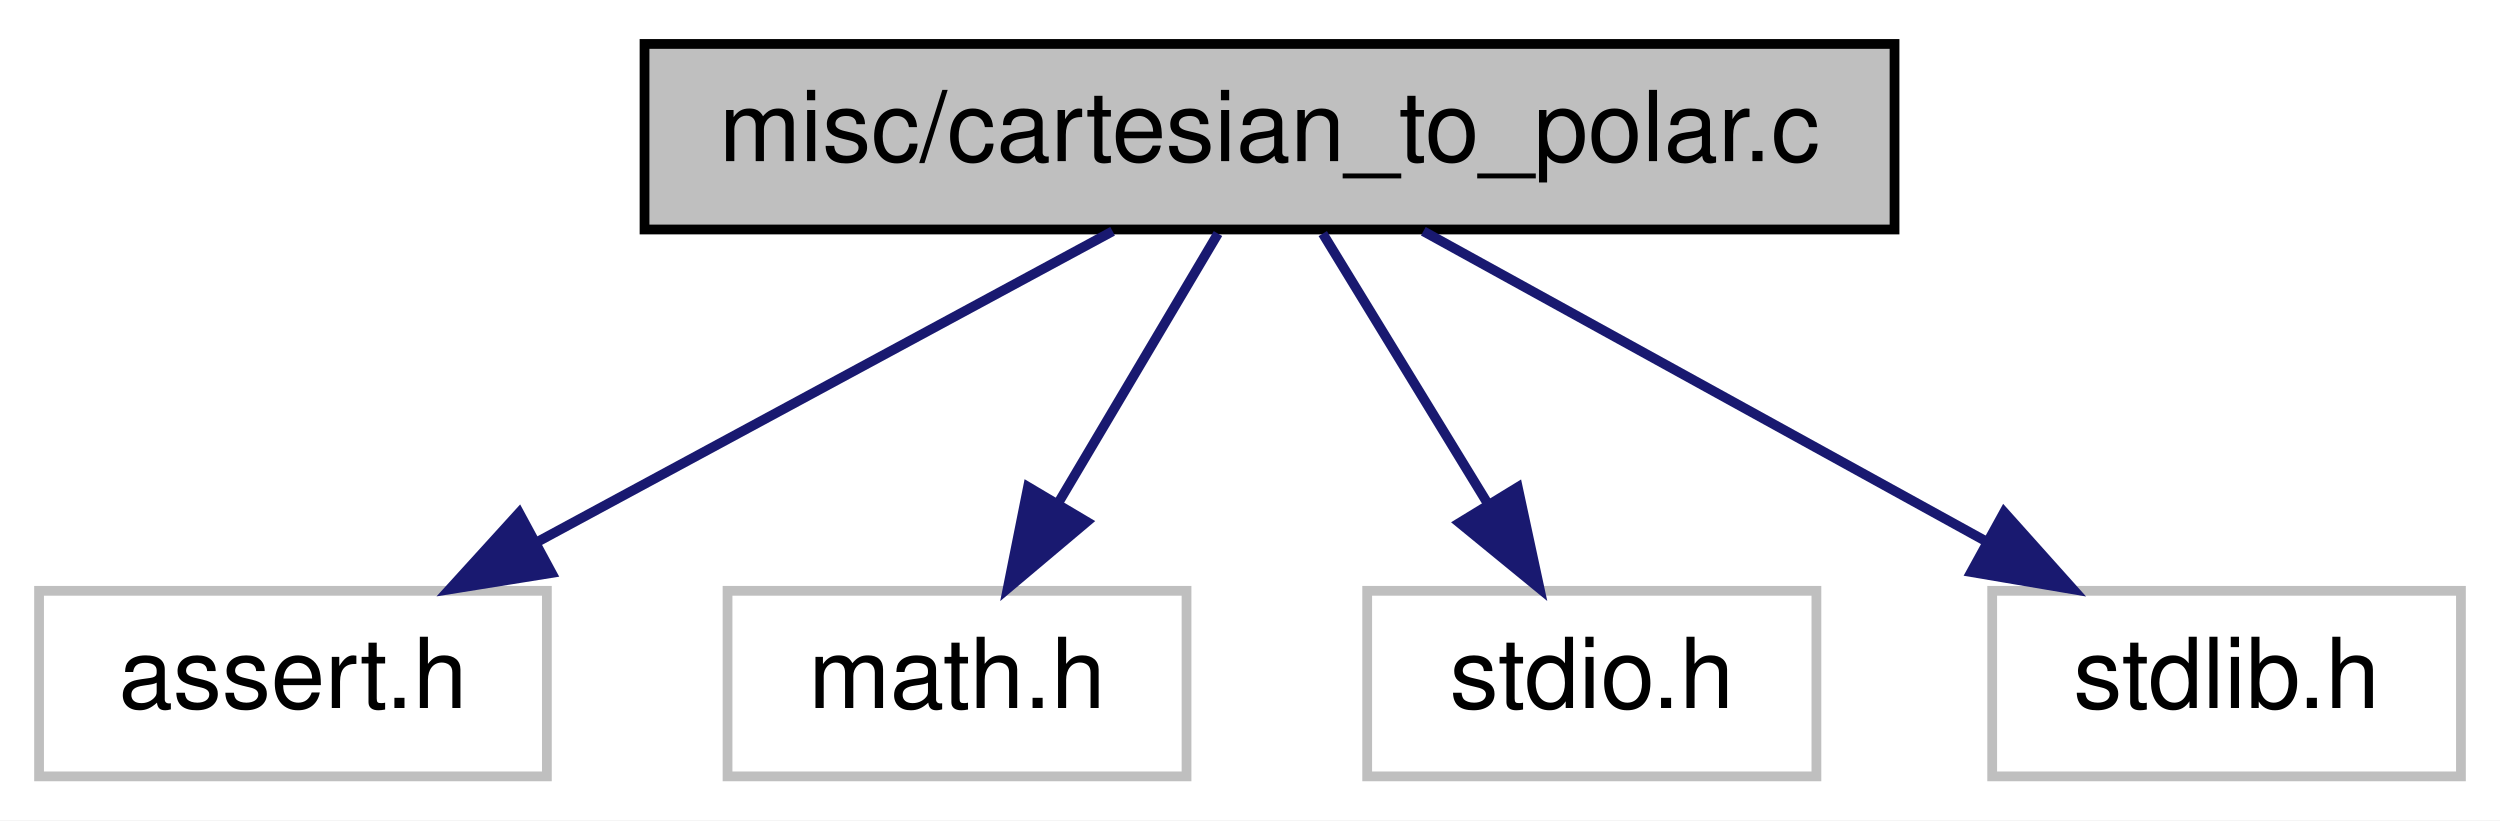
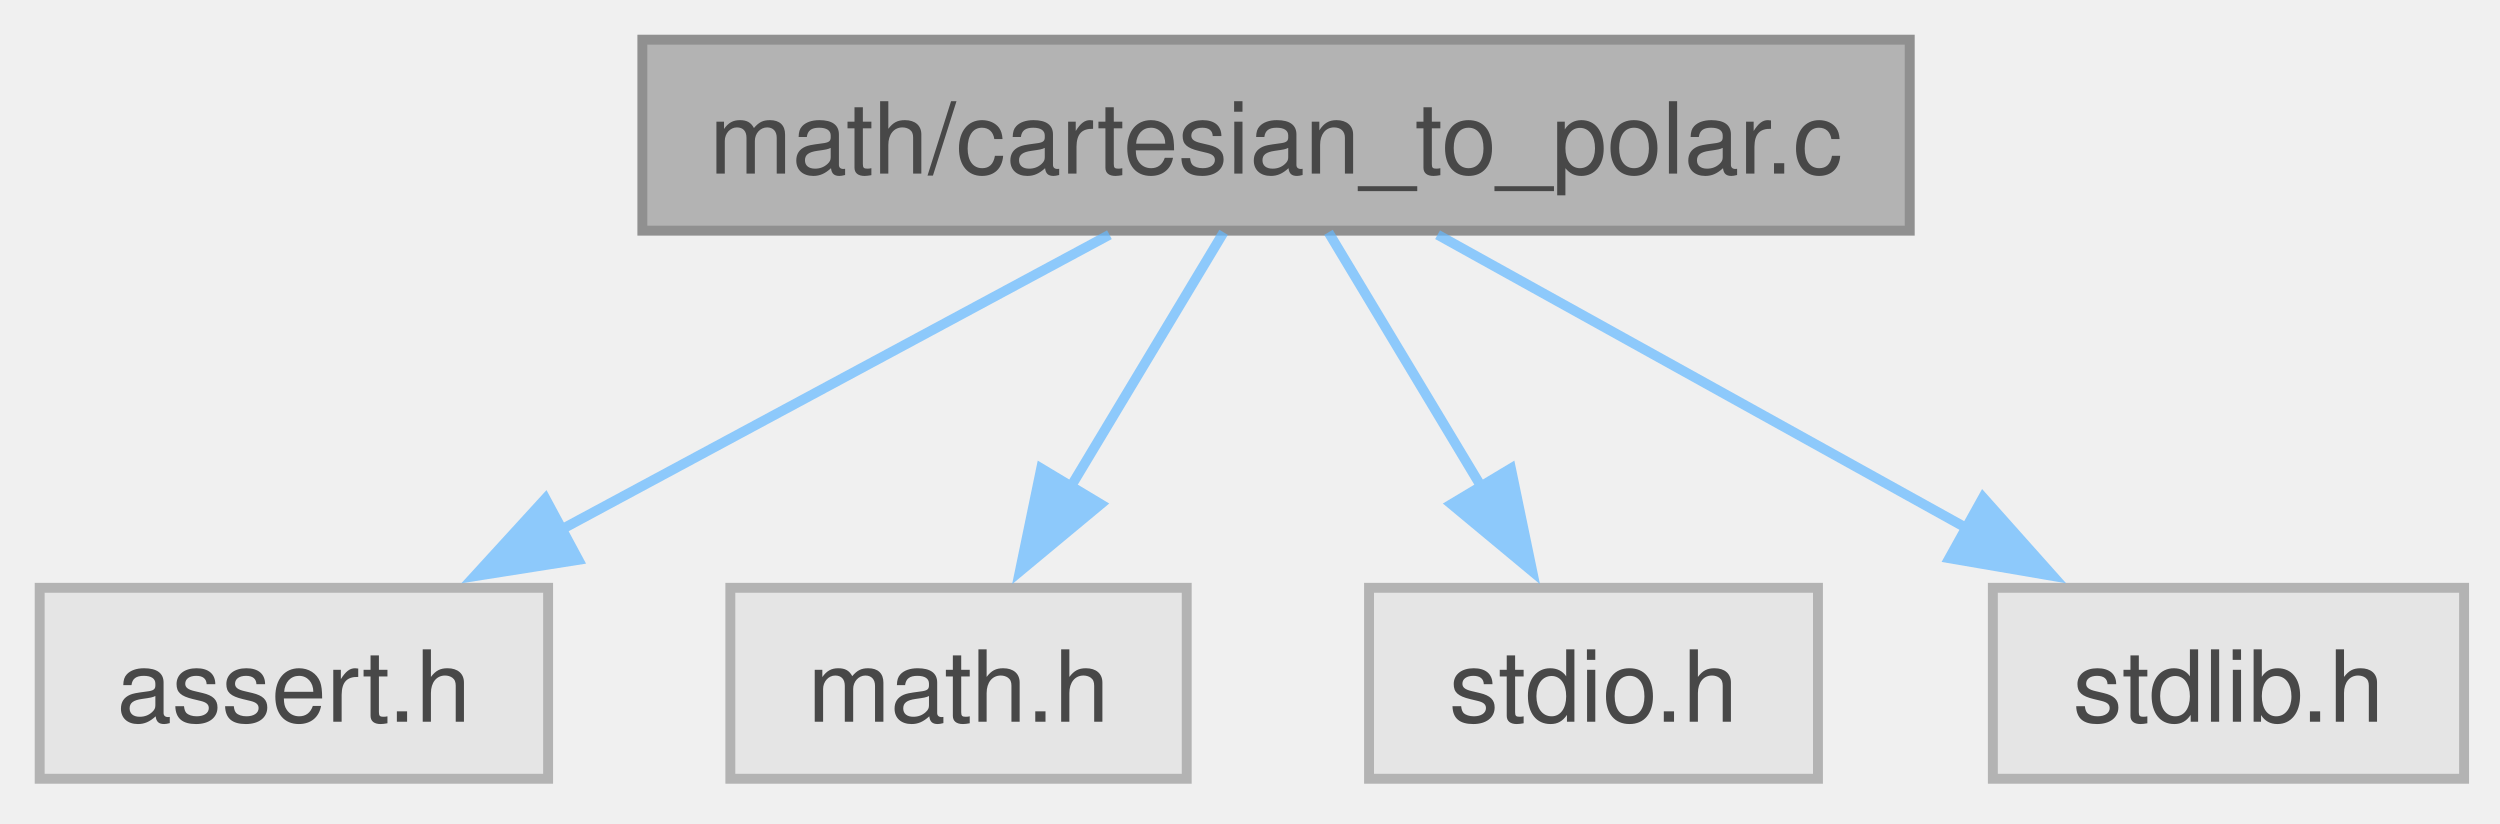
- <svg xmlns="http://www.w3.org/2000/svg" xmlns:xlink="http://www.w3.org/1999/xlink" width="256pt" height="84pt" viewBox="0.00 0.00 256.00 84.00">
-   <g id="graph0" class="graph" transform="scale(1 1) rotate(0) translate(4 80)">
-     <polygon fill="white" stroke="transparent" points="-4,4 -4,-80 252,-80 252,4 -4,4" />
-     <g id="node1" class="node">
-       <g id="a_node1">
-         <a xlink:title="Function to convert a Cartesian co-ordinate to polar form.">
-           <polygon fill="#bfbfbf" stroke="black" points="62,-56.5 62,-75.5 190,-75.5 190,-56.5 62,-56.5" />
-           <text text-anchor="middle" x="126" y="-63.5" font-family="Helvetica,sans-Serif" font-size="10.00">misc/cartesian_to_polar.c</text>
-         </a>
+ <svg xmlns="http://www.w3.org/2000/svg" xmlns:xlink="http://www.w3.org/1999/xlink" width="252pt" height="83pt" viewBox="0.00 0.00 252.00 83.00">
+   <svg id="main" version="1.1" xml:space="preserve">
+     <style type="text/css">
+ .node, .edge {opacity: 0.7;}
+ .node.selected, .edge.selected {opacity: 1;}
+ .edge:hover path { stroke: red; }
+ .edge:hover polygon { stroke: red; fill: red; }
+ </style>
+     <svg id="graph" class="graph">
+       <g id="graph0" class="graph" transform="scale(1 1) rotate(0) translate(4 78.5)">
+         <g id="Node000001" class="node">
+           <g id="a_Node000001">
+             <a xlink:title="Function to convert a Cartesian co-ordinate to polar form.">
+               <polygon fill="#999999" stroke="#666666" points="188.5,-74.5 60.75,-74.5 60.75,-55.25 188.5,-55.25 188.5,-74.5" />
+               <text xml:space="preserve" text-anchor="middle" x="124.62" y="-61" font-family="Helvetica,sans-Serif" font-size="10.00">math/cartesian_to_polar.c</text>
+             </a>
+           </g>
+         </g>
+         <g id="Node000002" class="node">
+           <g id="a_Node000002">
+             <a xlink:title=" ">
+               <polygon fill="#e0e0e0" stroke="#999999" points="51.25,-19.25 0,-19.25 0,0 51.25,0 51.25,-19.25" />
+               <text xml:space="preserve" text-anchor="middle" x="25.62" y="-5.75" font-family="Helvetica,sans-Serif" font-size="10.00">assert.h</text>
+             </a>
+           </g>
+         </g>
+         <g id="edge1_Node000001_Node000002" class="edge">
+           <g id="a_edge1_Node000001_Node000002">
+             <a xlink:title=" ">
+               <path fill="none" stroke="#63b8ff" d="M107.83,-54.84C92.61,-46.66 69.93,-34.46 52.24,-24.94" />
+               <polygon fill="#63b8ff" stroke="#63b8ff" points="54.3,-22.07 43.83,-20.42 50.98,-28.24 54.3,-22.07" />
+             </a>
+           </g>
+         </g>
+         <g id="Node000003" class="node">
+           <g id="a_Node000003">
+             <a xlink:title=" ">
+               <polygon fill="#e0e0e0" stroke="#999999" points="115.62,-19.25 69.62,-19.25 69.62,0 115.62,0 115.62,-19.25" />
+               <text xml:space="preserve" text-anchor="middle" x="92.62" y="-5.75" font-family="Helvetica,sans-Serif" font-size="10.00">math.h</text>
+             </a>
+           </g>
+         </g>
+         <g id="edge2_Node000001_Node000003" class="edge">
+           <g id="a_edge2_Node000001_Node000003">
+             <a xlink:title=" ">
+               <path fill="none" stroke="#63b8ff" d="M119.34,-55.08C115.15,-48.11 109.15,-38.12 103.89,-29.37" />
+               <polygon fill="#63b8ff" stroke="#63b8ff" points="106.95,-27.68 98.8,-20.91 100.95,-31.28 106.95,-27.68" />
+             </a>
+           </g>
+         </g>
+         <g id="Node000004" class="node">
+           <g id="a_Node000004">
+             <a xlink:title=" ">
+               <polygon fill="#e0e0e0" stroke="#999999" points="179.25,-19.25 134,-19.25 134,0 179.25,0 179.25,-19.25" />
+               <text xml:space="preserve" text-anchor="middle" x="156.62" y="-5.75" font-family="Helvetica,sans-Serif" font-size="10.00">stdio.h</text>
+             </a>
+           </g>
+         </g>
+         <g id="edge3_Node000001_Node000004" class="edge">
+           <g id="a_edge3_Node000001_Node000004">
+             <a xlink:title=" ">
+               <path fill="none" stroke="#63b8ff" d="M129.91,-55.08C134.1,-48.11 140.1,-38.12 145.36,-29.37" />
+               <polygon fill="#63b8ff" stroke="#63b8ff" points="148.3,-31.28 150.45,-20.91 142.3,-27.68 148.3,-31.28" />
+             </a>
+           </g>
+         </g>
+         <g id="Node000005" class="node">
+           <g id="a_Node000005">
+             <a xlink:title=" ">
+               <polygon fill="#e0e0e0" stroke="#999999" points="244.38,-19.25 196.88,-19.25 196.88,0 244.38,0 244.38,-19.25" />
+               <text xml:space="preserve" text-anchor="middle" x="220.62" y="-5.75" font-family="Helvetica,sans-Serif" font-size="10.00">stdlib.h</text>
+             </a>
+           </g>
+         </g>
+         <g id="edge4_Node000001_Node000005" class="edge">
+           <g id="a_edge4_Node000001_Node000005">
+             <a xlink:title=" ">
+               <path fill="none" stroke="#63b8ff" d="M140.91,-54.84C155.53,-46.73 177.25,-34.68 194.33,-25.21" />
+               <polygon fill="#63b8ff" stroke="#63b8ff" points="195.89,-28.35 202.94,-20.44 192.49,-22.23 195.89,-28.35" />
+             </a>
+           </g>
+         </g>
      </g>
-     </g>
-     <g id="node2" class="node">
-       <g id="a_node2">
-         <a xlink:title=" ">
-           <polygon fill="white" stroke="#bfbfbf" points="0,-0.5 0,-19.5 52,-19.5 52,-0.5 0,-0.5" />
-           <text text-anchor="middle" x="26" y="-7.5" font-family="Helvetica,sans-Serif" font-size="10.00">assert.h</text>
-         </a>
-       </g>
-     </g>
-     <g id="edge1" class="edge">
-       <path fill="none" stroke="midnightblue" d="M109.93,-56.32C94.04,-47.74 69.49,-34.49 51.04,-24.52" />
-       <polygon fill="midnightblue" stroke="midnightblue" points="52.49,-21.33 42.03,-19.65 49.16,-27.49 52.49,-21.33" />
-     </g>
-     <g id="node3" class="node">
-       <g id="a_node3">
-         <a xlink:title=" ">
-           <polygon fill="white" stroke="#bfbfbf" points="70.5,-0.5 70.5,-19.5 117.5,-19.5 117.5,-0.5 70.5,-0.5" />
-           <text text-anchor="middle" x="94" y="-7.5" font-family="Helvetica,sans-Serif" font-size="10.00">math.h</text>
-         </a>
-       </g>
-     </g>
-     <g id="edge2" class="edge">
-       <path fill="none" stroke="midnightblue" d="M120.72,-56.08C116.29,-48.61 109.84,-37.72 104.38,-28.52" />
-       <polygon fill="midnightblue" stroke="midnightblue" points="107.29,-26.57 99.19,-19.75 101.27,-30.14 107.29,-26.57" />
-     </g>
-     <g id="node4" class="node">
-       <g id="a_node4">
-         <a xlink:title=" ">
-           <polygon fill="white" stroke="#bfbfbf" points="136,-0.5 136,-19.5 182,-19.5 182,-0.5 136,-0.5" />
-           <text text-anchor="middle" x="159" y="-7.5" font-family="Helvetica,sans-Serif" font-size="10.00">stdio.h</text>
-         </a>
-       </g>
-     </g>
-     <g id="edge3" class="edge">
-       <path fill="none" stroke="midnightblue" d="M131.45,-56.08C136.01,-48.61 142.67,-37.72 148.29,-28.52" />
-       <polygon fill="midnightblue" stroke="midnightblue" points="151.42,-30.11 153.65,-19.75 145.45,-26.46 151.42,-30.11" />
-     </g>
-     <g id="node5" class="node">
-       <g id="a_node5">
-         <a xlink:title=" ">
-           <polygon fill="white" stroke="#bfbfbf" points="200,-0.5 200,-19.5 248,-19.5 248,-0.5 200,-0.5" />
-           <text text-anchor="middle" x="224" y="-7.5" font-family="Helvetica,sans-Serif" font-size="10.00">stdlib.h</text>
-         </a>
-       </g>
-     </g>
-     <g id="edge4" class="edge">
-       <path fill="none" stroke="midnightblue" d="M141.75,-56.32C157.32,-47.74 181.38,-34.49 199.46,-24.52" />
-       <polygon fill="midnightblue" stroke="midnightblue" points="201.22,-27.55 208.29,-19.65 197.85,-21.42 201.22,-27.55" />
-     </g>
-   </g>
+     </svg>
+   </svg>
+   <style type="text/css">
+ 
+ [data-mouse-over-selected='false'] { opacity: 0.7; }
+ [data-mouse-over-selected='true']  { opacity: 1.0; }
+ 
+ </style>
</svg>
